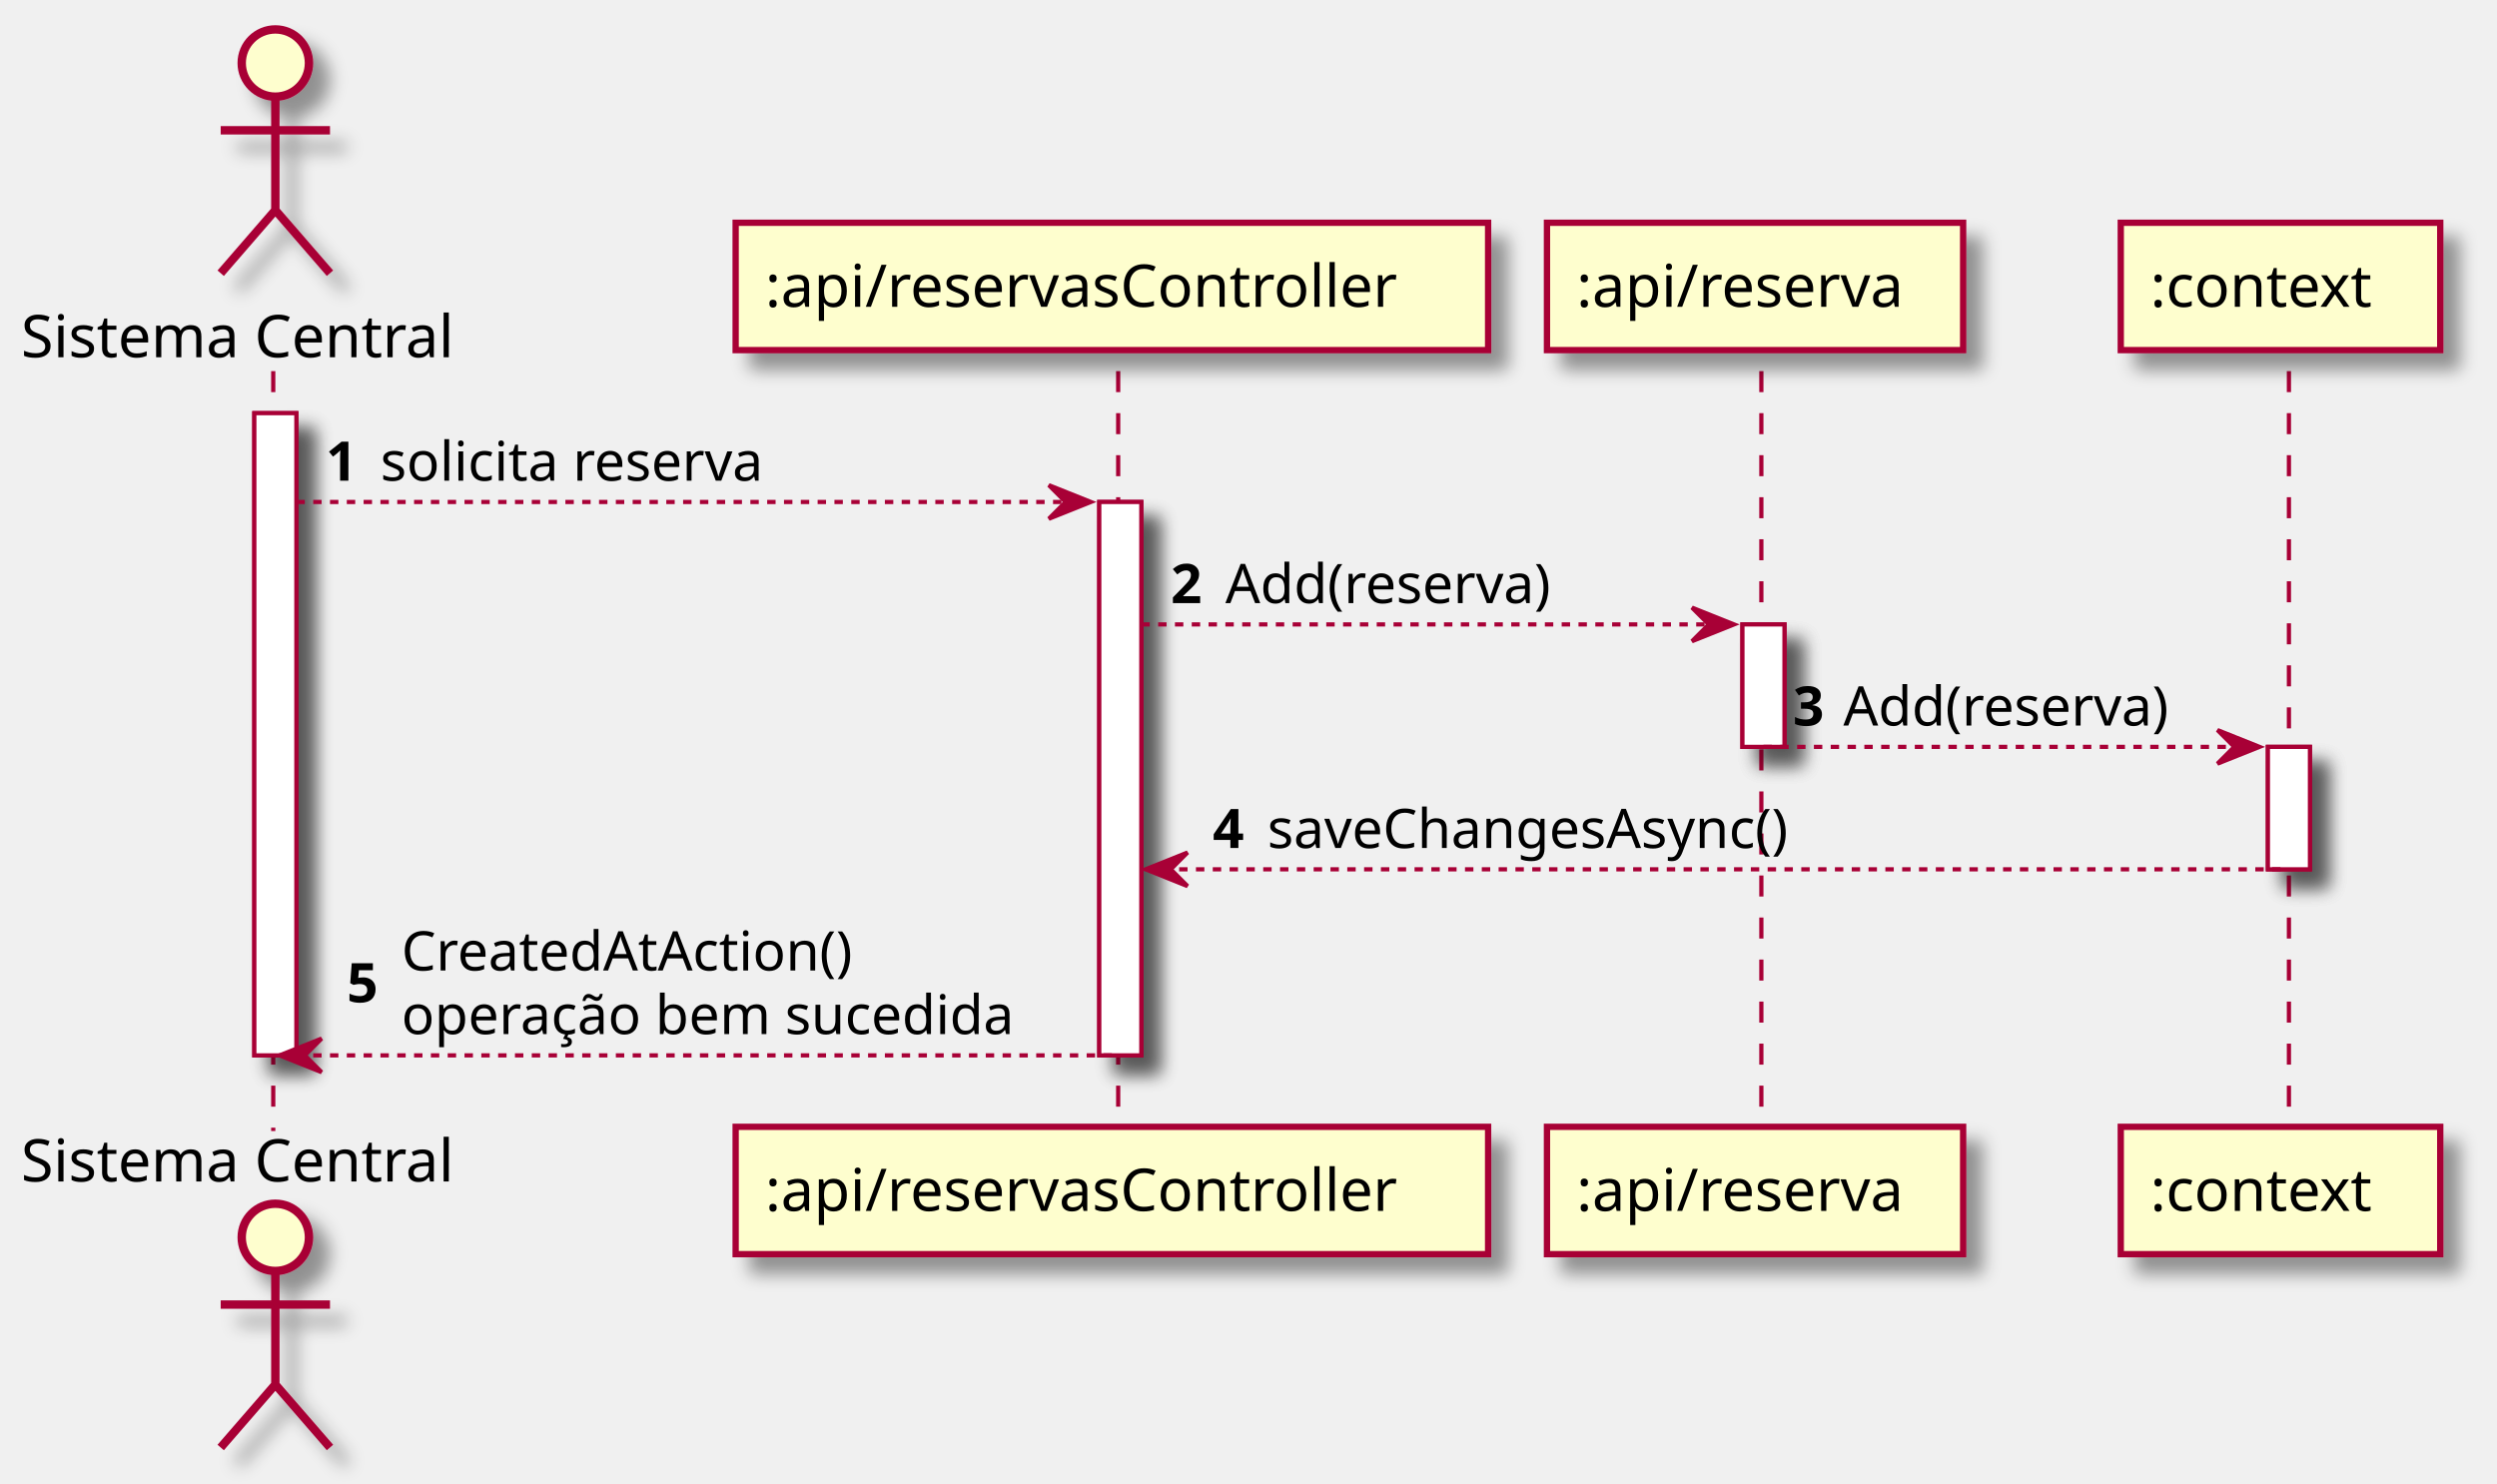
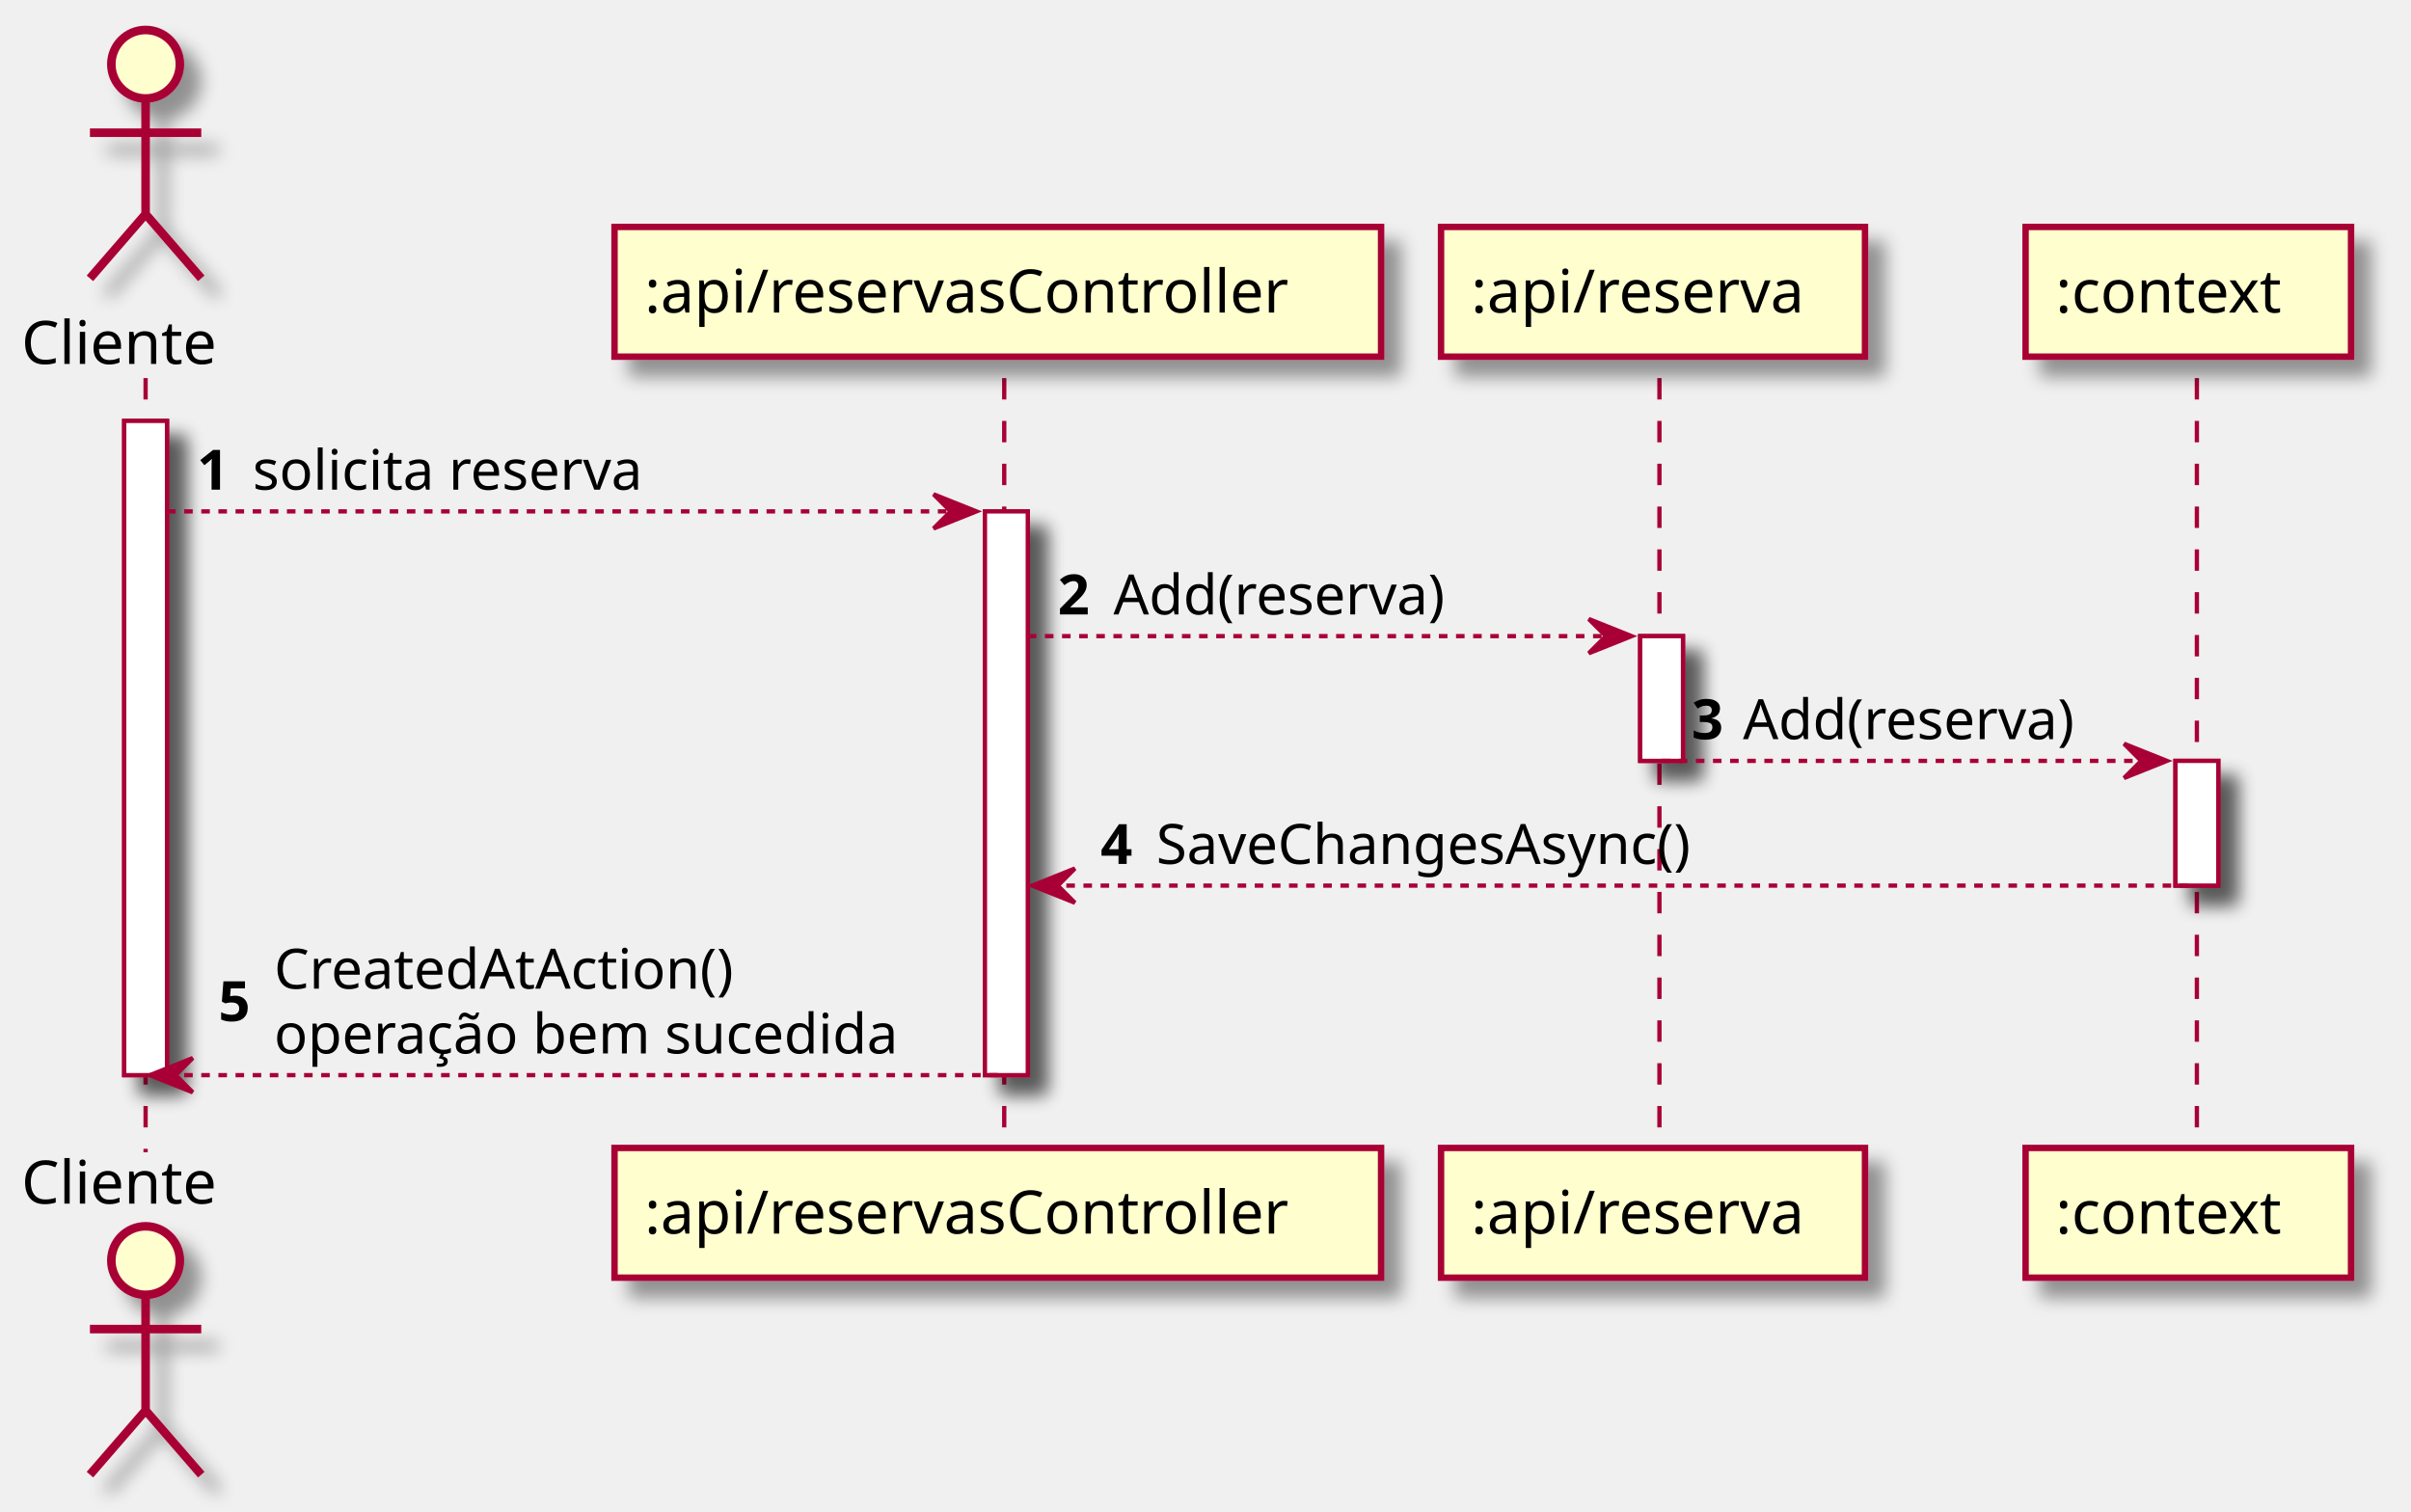
- <svg xmlns="http://www.w3.org/2000/svg" contentScriptType="application/ecmascript" contentStyleType="text/css" height="353px" preserveAspectRatio="none" style="width:594px;height:353px;" version="1.1" viewBox="0 0 594 353" width="594px" zoomAndPan="magnify">
+ <svg xmlns="http://www.w3.org/2000/svg" contentScriptType="application/ecmascript" contentStyleType="text/css" height="353px" preserveAspectRatio="none" style="width:563px;height:353px;" version="1.1" viewBox="0 0 563 353" width="563px" zoomAndPan="magnify">
  <defs>
-     <filter height="300%" id="f1iq2y5iea0ywl" width="300%" x="-1" y="-1">
+     <filter height="300%" id="f13k73l6inmwtt" width="300%" x="-1" y="-1">
      <feGaussianBlur result="blurOut" stdDeviation="2.0" />
      <feColorMatrix in="blurOut" result="blurOut2" type="matrix" values="0 0 0 0 0 0 0 0 0 0 0 0 0 0 0 0 0 0 .4 0" />
      <feOffset dx="4.0" dy="4.0" in="blurOut2" result="blurOut3" />
      <feBlend in="SourceGraphic" in2="blurOut3" mode="normal" />
    </filter>
  </defs>
  <g>
-     <rect fill="#FFFFFF" filter="url(#f1iq2y5iea0ywl)" height="152.797" style="stroke:#A80036;stroke-width:1.0;" width="10" x="60.5" y="98.297" />
-     <rect fill="#FFFFFF" filter="url(#f1iq2y5iea0ywl)" height="131.664" style="stroke:#A80036;stroke-width:1.0;" width="10" x="261.5" y="119.43" />
-     <rect fill="#FFFFFF" filter="url(#f1iq2y5iea0ywl)" height="29.133" style="stroke:#A80036;stroke-width:1.0;" width="10" x="414.5" y="148.562" />
-     <rect fill="#FFFFFF" filter="url(#f1iq2y5iea0ywl)" height="29.133" style="stroke:#A80036;stroke-width:1.0;" width="10" x="539.5" y="177.695" />
-     <line style="stroke:#A80036;stroke-width:1.0;stroke-dasharray:5.0,5.0;" x1="65" x2="65" y1="88.297" y2="269.094" />
-     <line style="stroke:#A80036;stroke-width:1.0;stroke-dasharray:5.0,5.0;" x1="266" x2="266" y1="88.297" y2="269.094" />
-     <line style="stroke:#A80036;stroke-width:1.0;stroke-dasharray:5.0,5.0;" x1="419" x2="419" y1="88.297" y2="269.094" />
-     <line style="stroke:#A80036;stroke-width:1.0;stroke-dasharray:5.0,5.0;" x1="544.5" x2="544.5" y1="88.297" y2="269.094" />
-     <text fill="#000000" font-family="sans-serif" font-size="14" lengthAdjust="spacing" textLength="115" x="5" y="84.995">Sistema Central</text>
-     <ellipse cx="65.5" cy="15" fill="#FEFECE" filter="url(#f1iq2y5iea0ywl)" rx="8" ry="8" style="stroke:#A80036;stroke-width:2.0;" />
-     <path d="M65.5,23 L65.5,50 M52.5,31 L78.5,31 M65.5,50 L52.5,65 M65.5,50 L78.5,65 " fill="none" filter="url(#f1iq2y5iea0ywl)" style="stroke:#A80036;stroke-width:2.0;" />
-     <text fill="#000000" font-family="sans-serif" font-size="14" lengthAdjust="spacing" textLength="115" x="5" y="281.089">Sistema Central</text>
-     <ellipse cx="65.5" cy="294.391" fill="#FEFECE" filter="url(#f1iq2y5iea0ywl)" rx="8" ry="8" style="stroke:#A80036;stroke-width:2.0;" />
-     <path d="M65.5,302.391 L65.5,329.391 M52.5,310.391 L78.5,310.391 M65.5,329.391 L52.5,344.391 M65.5,329.391 L78.5,344.391 " fill="none" filter="url(#f1iq2y5iea0ywl)" style="stroke:#A80036;stroke-width:2.0;" />
-     <rect fill="#FEFECE" filter="url(#f1iq2y5iea0ywl)" height="30.297" style="stroke:#A80036;stroke-width:1.5;" width="179" x="175" y="53" />
-     <text fill="#000000" font-family="sans-serif" font-size="14" lengthAdjust="spacing" textLength="165" x="182" y="72.995">:api/reservasController</text>
-     <rect fill="#FEFECE" filter="url(#f1iq2y5iea0ywl)" height="30.297" style="stroke:#A80036;stroke-width:1.5;" width="179" x="175" y="268.094" />
-     <text fill="#000000" font-family="sans-serif" font-size="14" lengthAdjust="spacing" textLength="165" x="182" y="288.089">:api/reservasController</text>
-     <rect fill="#FEFECE" filter="url(#f1iq2y5iea0ywl)" height="30.297" style="stroke:#A80036;stroke-width:1.5;" width="99" x="368" y="53" />
-     <text fill="#000000" font-family="sans-serif" font-size="14" lengthAdjust="spacing" textLength="85" x="375" y="72.995">:api/reserva</text>
-     <rect fill="#FEFECE" filter="url(#f1iq2y5iea0ywl)" height="30.297" style="stroke:#A80036;stroke-width:1.5;" width="99" x="368" y="268.094" />
-     <text fill="#000000" font-family="sans-serif" font-size="14" lengthAdjust="spacing" textLength="85" x="375" y="288.089">:api/reserva</text>
-     <rect fill="#FEFECE" filter="url(#f1iq2y5iea0ywl)" height="30.297" style="stroke:#A80036;stroke-width:1.5;" width="76" x="504.5" y="53" />
-     <text fill="#000000" font-family="sans-serif" font-size="14" lengthAdjust="spacing" textLength="62" x="511.5" y="72.995">:context</text>
-     <rect fill="#FEFECE" filter="url(#f1iq2y5iea0ywl)" height="30.297" style="stroke:#A80036;stroke-width:1.5;" width="76" x="504.5" y="268.094" />
-     <text fill="#000000" font-family="sans-serif" font-size="14" lengthAdjust="spacing" textLength="62" x="511.5" y="288.089">:context</text>
-     <rect fill="#FFFFFF" filter="url(#f1iq2y5iea0ywl)" height="152.797" style="stroke:#A80036;stroke-width:1.0;" width="10" x="60.5" y="98.297" />
-     <rect fill="#FFFFFF" filter="url(#f1iq2y5iea0ywl)" height="131.664" style="stroke:#A80036;stroke-width:1.0;" width="10" x="261.5" y="119.43" />
-     <rect fill="#FFFFFF" filter="url(#f1iq2y5iea0ywl)" height="29.133" style="stroke:#A80036;stroke-width:1.0;" width="10" x="414.5" y="148.562" />
-     <rect fill="#FFFFFF" filter="url(#f1iq2y5iea0ywl)" height="29.133" style="stroke:#A80036;stroke-width:1.0;" width="10" x="539.5" y="177.695" />
-     <polygon fill="#A80036" points="249.5,115.43,259.5,119.43,249.5,123.43,253.5,119.43" style="stroke:#A80036;stroke-width:1.0;" />
-     <line style="stroke:#A80036;stroke-width:1.0;stroke-dasharray:2.0,2.0;" x1="70.5" x2="255.5" y1="119.43" y2="119.43" />
-     <text fill="#000000" font-family="sans-serif" font-size="13" font-weight="bold" lengthAdjust="spacing" textLength="9" x="77.5" y="114.364">1</text>
-     <text fill="#000000" font-family="sans-serif" font-size="13" lengthAdjust="spacing" textLength="97" x="90.5" y="114.364">solicita reserva</text>
-     <polygon fill="#A80036" points="402.5,144.562,412.5,148.562,402.5,152.562,406.5,148.562" style="stroke:#A80036;stroke-width:1.0;" />
-     <line style="stroke:#A80036;stroke-width:1.0;stroke-dasharray:2.0,2.0;" x1="271.5" x2="408.5" y1="148.562" y2="148.562" />
-     <text fill="#000000" font-family="sans-serif" font-size="13" font-weight="bold" lengthAdjust="spacing" textLength="9" x="278.5" y="143.497">2</text>
-     <text fill="#000000" font-family="sans-serif" font-size="13" lengthAdjust="spacing" textLength="84" x="291.5" y="143.497">Add(reserva)</text>
-     <polygon fill="#A80036" points="527.5,173.695,537.5,177.695,527.5,181.695,531.5,177.695" style="stroke:#A80036;stroke-width:1.0;" />
-     <line style="stroke:#A80036;stroke-width:1.0;stroke-dasharray:2.0,2.0;" x1="419.5" x2="533.5" y1="177.695" y2="177.695" />
-     <text fill="#000000" font-family="sans-serif" font-size="13" font-weight="bold" lengthAdjust="spacing" textLength="8" x="426.5" y="172.629">3</text>
-     <text fill="#000000" font-family="sans-serif" font-size="13" lengthAdjust="spacing" textLength="84" x="438.5" y="172.629">Add(reserva)</text>
-     <polygon fill="#A80036" points="282.5,202.828,272.5,206.828,282.5,210.828,278.5,206.828" style="stroke:#A80036;stroke-width:1.0;" />
-     <line style="stroke:#A80036;stroke-width:1.0;stroke-dasharray:2.0,2.0;" x1="276.5" x2="543.5" y1="206.828" y2="206.828" />
-     <text fill="#000000" font-family="sans-serif" font-size="13" font-weight="bold" lengthAdjust="spacing" textLength="9" x="288.5" y="201.762">4</text>
-     <text fill="#000000" font-family="sans-serif" font-size="13" lengthAdjust="spacing" textLength="136" x="301.5" y="201.762">saveChangesAsync()</text>
-     <polygon fill="#A80036" points="76.5,247.094,66.5,251.094,76.5,255.094,72.5,251.094" style="stroke:#A80036;stroke-width:1.0;" />
-     <line style="stroke:#A80036;stroke-width:1.0;stroke-dasharray:2.0,2.0;" x1="70.5" x2="265.5" y1="251.094" y2="251.094" />
-     <text fill="#000000" font-family="sans-serif" font-size="13" font-weight="bold" lengthAdjust="spacing" textLength="9" x="82.5" y="238.461">5</text>
-     <text fill="#000000" font-family="sans-serif" font-size="13" lengthAdjust="spacing" textLength="115" x="95.5" y="230.895">CreatedAtAction()</text>
-     <text fill="#000000" font-family="sans-serif" font-size="13" lengthAdjust="spacing" textLength="154" x="95.5" y="246.028">operação bem sucedida</text>
+     <rect fill="#FFFFFF" filter="url(#f13k73l6inmwtt)" height="152.797" style="stroke:#A80036;stroke-width:1.0;" width="10" x="29" y="98.297" />
+     <rect fill="#FFFFFF" filter="url(#f13k73l6inmwtt)" height="131.664" style="stroke:#A80036;stroke-width:1.0;" width="10" x="230" y="119.43" />
+     <rect fill="#FFFFFF" filter="url(#f13k73l6inmwtt)" height="29.133" style="stroke:#A80036;stroke-width:1.0;" width="10" x="383" y="148.562" />
+     <rect fill="#FFFFFF" filter="url(#f13k73l6inmwtt)" height="29.133" style="stroke:#A80036;stroke-width:1.0;" width="10" x="508" y="177.695" />
+     <line style="stroke:#A80036;stroke-width:1.0;stroke-dasharray:5.0,5.0;" x1="34" x2="34" y1="88.297" y2="269.094" />
+     <line style="stroke:#A80036;stroke-width:1.0;stroke-dasharray:5.0,5.0;" x1="234.5" x2="234.5" y1="88.297" y2="269.094" />
+     <line style="stroke:#A80036;stroke-width:1.0;stroke-dasharray:5.0,5.0;" x1="387.5" x2="387.5" y1="88.297" y2="269.094" />
+     <line style="stroke:#A80036;stroke-width:1.0;stroke-dasharray:5.0,5.0;" x1="513" x2="513" y1="88.297" y2="269.094" />
+     <text fill="#000000" font-family="sans-serif" font-size="14" lengthAdjust="spacing" textLength="52" x="5" y="84.995">Cliente</text>
+     <ellipse cx="34" cy="15" fill="#FEFECE" filter="url(#f13k73l6inmwtt)" rx="8" ry="8" style="stroke:#A80036;stroke-width:2.0;" />
+     <path d="M34,23 L34,50 M21,31 L47,31 M34,50 L21,65 M34,50 L47,65 " fill="none" filter="url(#f13k73l6inmwtt)" style="stroke:#A80036;stroke-width:2.0;" />
+     <text fill="#000000" font-family="sans-serif" font-size="14" lengthAdjust="spacing" textLength="52" x="5" y="281.089">Cliente</text>
+     <ellipse cx="34" cy="294.391" fill="#FEFECE" filter="url(#f13k73l6inmwtt)" rx="8" ry="8" style="stroke:#A80036;stroke-width:2.0;" />
+     <path d="M34,302.391 L34,329.391 M21,310.391 L47,310.391 M34,329.391 L21,344.391 M34,329.391 L47,344.391 " fill="none" filter="url(#f13k73l6inmwtt)" style="stroke:#A80036;stroke-width:2.0;" />
+     <rect fill="#FEFECE" filter="url(#f13k73l6inmwtt)" height="30.297" style="stroke:#A80036;stroke-width:1.5;" width="179" x="143.5" y="53" />
+     <text fill="#000000" font-family="sans-serif" font-size="14" lengthAdjust="spacing" textLength="165" x="150.5" y="72.995">:api/reservasController</text>
+     <rect fill="#FEFECE" filter="url(#f13k73l6inmwtt)" height="30.297" style="stroke:#A80036;stroke-width:1.5;" width="179" x="143.5" y="268.094" />
+     <text fill="#000000" font-family="sans-serif" font-size="14" lengthAdjust="spacing" textLength="165" x="150.5" y="288.089">:api/reservasController</text>
+     <rect fill="#FEFECE" filter="url(#f13k73l6inmwtt)" height="30.297" style="stroke:#A80036;stroke-width:1.5;" width="99" x="336.5" y="53" />
+     <text fill="#000000" font-family="sans-serif" font-size="14" lengthAdjust="spacing" textLength="85" x="343.5" y="72.995">:api/reserva</text>
+     <rect fill="#FEFECE" filter="url(#f13k73l6inmwtt)" height="30.297" style="stroke:#A80036;stroke-width:1.5;" width="99" x="336.5" y="268.094" />
+     <text fill="#000000" font-family="sans-serif" font-size="14" lengthAdjust="spacing" textLength="85" x="343.5" y="288.089">:api/reserva</text>
+     <rect fill="#FEFECE" filter="url(#f13k73l6inmwtt)" height="30.297" style="stroke:#A80036;stroke-width:1.5;" width="76" x="473" y="53" />
+     <text fill="#000000" font-family="sans-serif" font-size="14" lengthAdjust="spacing" textLength="62" x="480" y="72.995">:context</text>
+     <rect fill="#FEFECE" filter="url(#f13k73l6inmwtt)" height="30.297" style="stroke:#A80036;stroke-width:1.5;" width="76" x="473" y="268.094" />
+     <text fill="#000000" font-family="sans-serif" font-size="14" lengthAdjust="spacing" textLength="62" x="480" y="288.089">:context</text>
+     <rect fill="#FFFFFF" filter="url(#f13k73l6inmwtt)" height="152.797" style="stroke:#A80036;stroke-width:1.0;" width="10" x="29" y="98.297" />
+     <rect fill="#FFFFFF" filter="url(#f13k73l6inmwtt)" height="131.664" style="stroke:#A80036;stroke-width:1.0;" width="10" x="230" y="119.43" />
+     <rect fill="#FFFFFF" filter="url(#f13k73l6inmwtt)" height="29.133" style="stroke:#A80036;stroke-width:1.0;" width="10" x="383" y="148.562" />
+     <rect fill="#FFFFFF" filter="url(#f13k73l6inmwtt)" height="29.133" style="stroke:#A80036;stroke-width:1.0;" width="10" x="508" y="177.695" />
+     <polygon fill="#A80036" points="218,115.43,228,119.43,218,123.43,222,119.43" style="stroke:#A80036;stroke-width:1.0;" />
+     <line style="stroke:#A80036;stroke-width:1.0;stroke-dasharray:2.0,2.0;" x1="39" x2="224" y1="119.43" y2="119.43" />
+     <text fill="#000000" font-family="sans-serif" font-size="13" font-weight="bold" lengthAdjust="spacing" textLength="9" x="46" y="114.364">1</text>
+     <text fill="#000000" font-family="sans-serif" font-size="13" lengthAdjust="spacing" textLength="97" x="59" y="114.364">solicita reserva</text>
+     <polygon fill="#A80036" points="371,144.562,381,148.562,371,152.562,375,148.562" style="stroke:#A80036;stroke-width:1.0;" />
+     <line style="stroke:#A80036;stroke-width:1.0;stroke-dasharray:2.0,2.0;" x1="240" x2="377" y1="148.562" y2="148.562" />
+     <text fill="#000000" font-family="sans-serif" font-size="13" font-weight="bold" lengthAdjust="spacing" textLength="9" x="247" y="143.497">2</text>
+     <text fill="#000000" font-family="sans-serif" font-size="13" lengthAdjust="spacing" textLength="84" x="260" y="143.497">Add(reserva)</text>
+     <polygon fill="#A80036" points="496,173.695,506,177.695,496,181.695,500,177.695" style="stroke:#A80036;stroke-width:1.0;" />
+     <line style="stroke:#A80036;stroke-width:1.0;stroke-dasharray:2.0,2.0;" x1="388" x2="502" y1="177.695" y2="177.695" />
+     <text fill="#000000" font-family="sans-serif" font-size="13" font-weight="bold" lengthAdjust="spacing" textLength="8" x="395" y="172.629">3</text>
+     <text fill="#000000" font-family="sans-serif" font-size="13" lengthAdjust="spacing" textLength="84" x="407" y="172.629">Add(reserva)</text>
+     <polygon fill="#A80036" points="251,202.828,241,206.828,251,210.828,247,206.828" style="stroke:#A80036;stroke-width:1.0;" />
+     <line style="stroke:#A80036;stroke-width:1.0;stroke-dasharray:2.0,2.0;" x1="245" x2="512" y1="206.828" y2="206.828" />
+     <text fill="#000000" font-family="sans-serif" font-size="13" font-weight="bold" lengthAdjust="spacing" textLength="9" x="257" y="201.762">4</text>
+     <text fill="#000000" font-family="sans-serif" font-size="13" lengthAdjust="spacing" textLength="137" x="270" y="201.762">SaveChangesAsync()</text>
+     <polygon fill="#A80036" points="45,247.094,35,251.094,45,255.094,41,251.094" style="stroke:#A80036;stroke-width:1.0;" />
+     <line style="stroke:#A80036;stroke-width:1.0;stroke-dasharray:2.0,2.0;" x1="39" x2="234" y1="251.094" y2="251.094" />
+     <text fill="#000000" font-family="sans-serif" font-size="13" font-weight="bold" lengthAdjust="spacing" textLength="9" x="51" y="238.461">5</text>
+     <text fill="#000000" font-family="sans-serif" font-size="13" lengthAdjust="spacing" textLength="115" x="64" y="230.895">CreatedAtAction()</text>
+     <text fill="#000000" font-family="sans-serif" font-size="13" lengthAdjust="spacing" textLength="154" x="64" y="246.028">operação bem sucedida</text>
  </g>
</svg>
